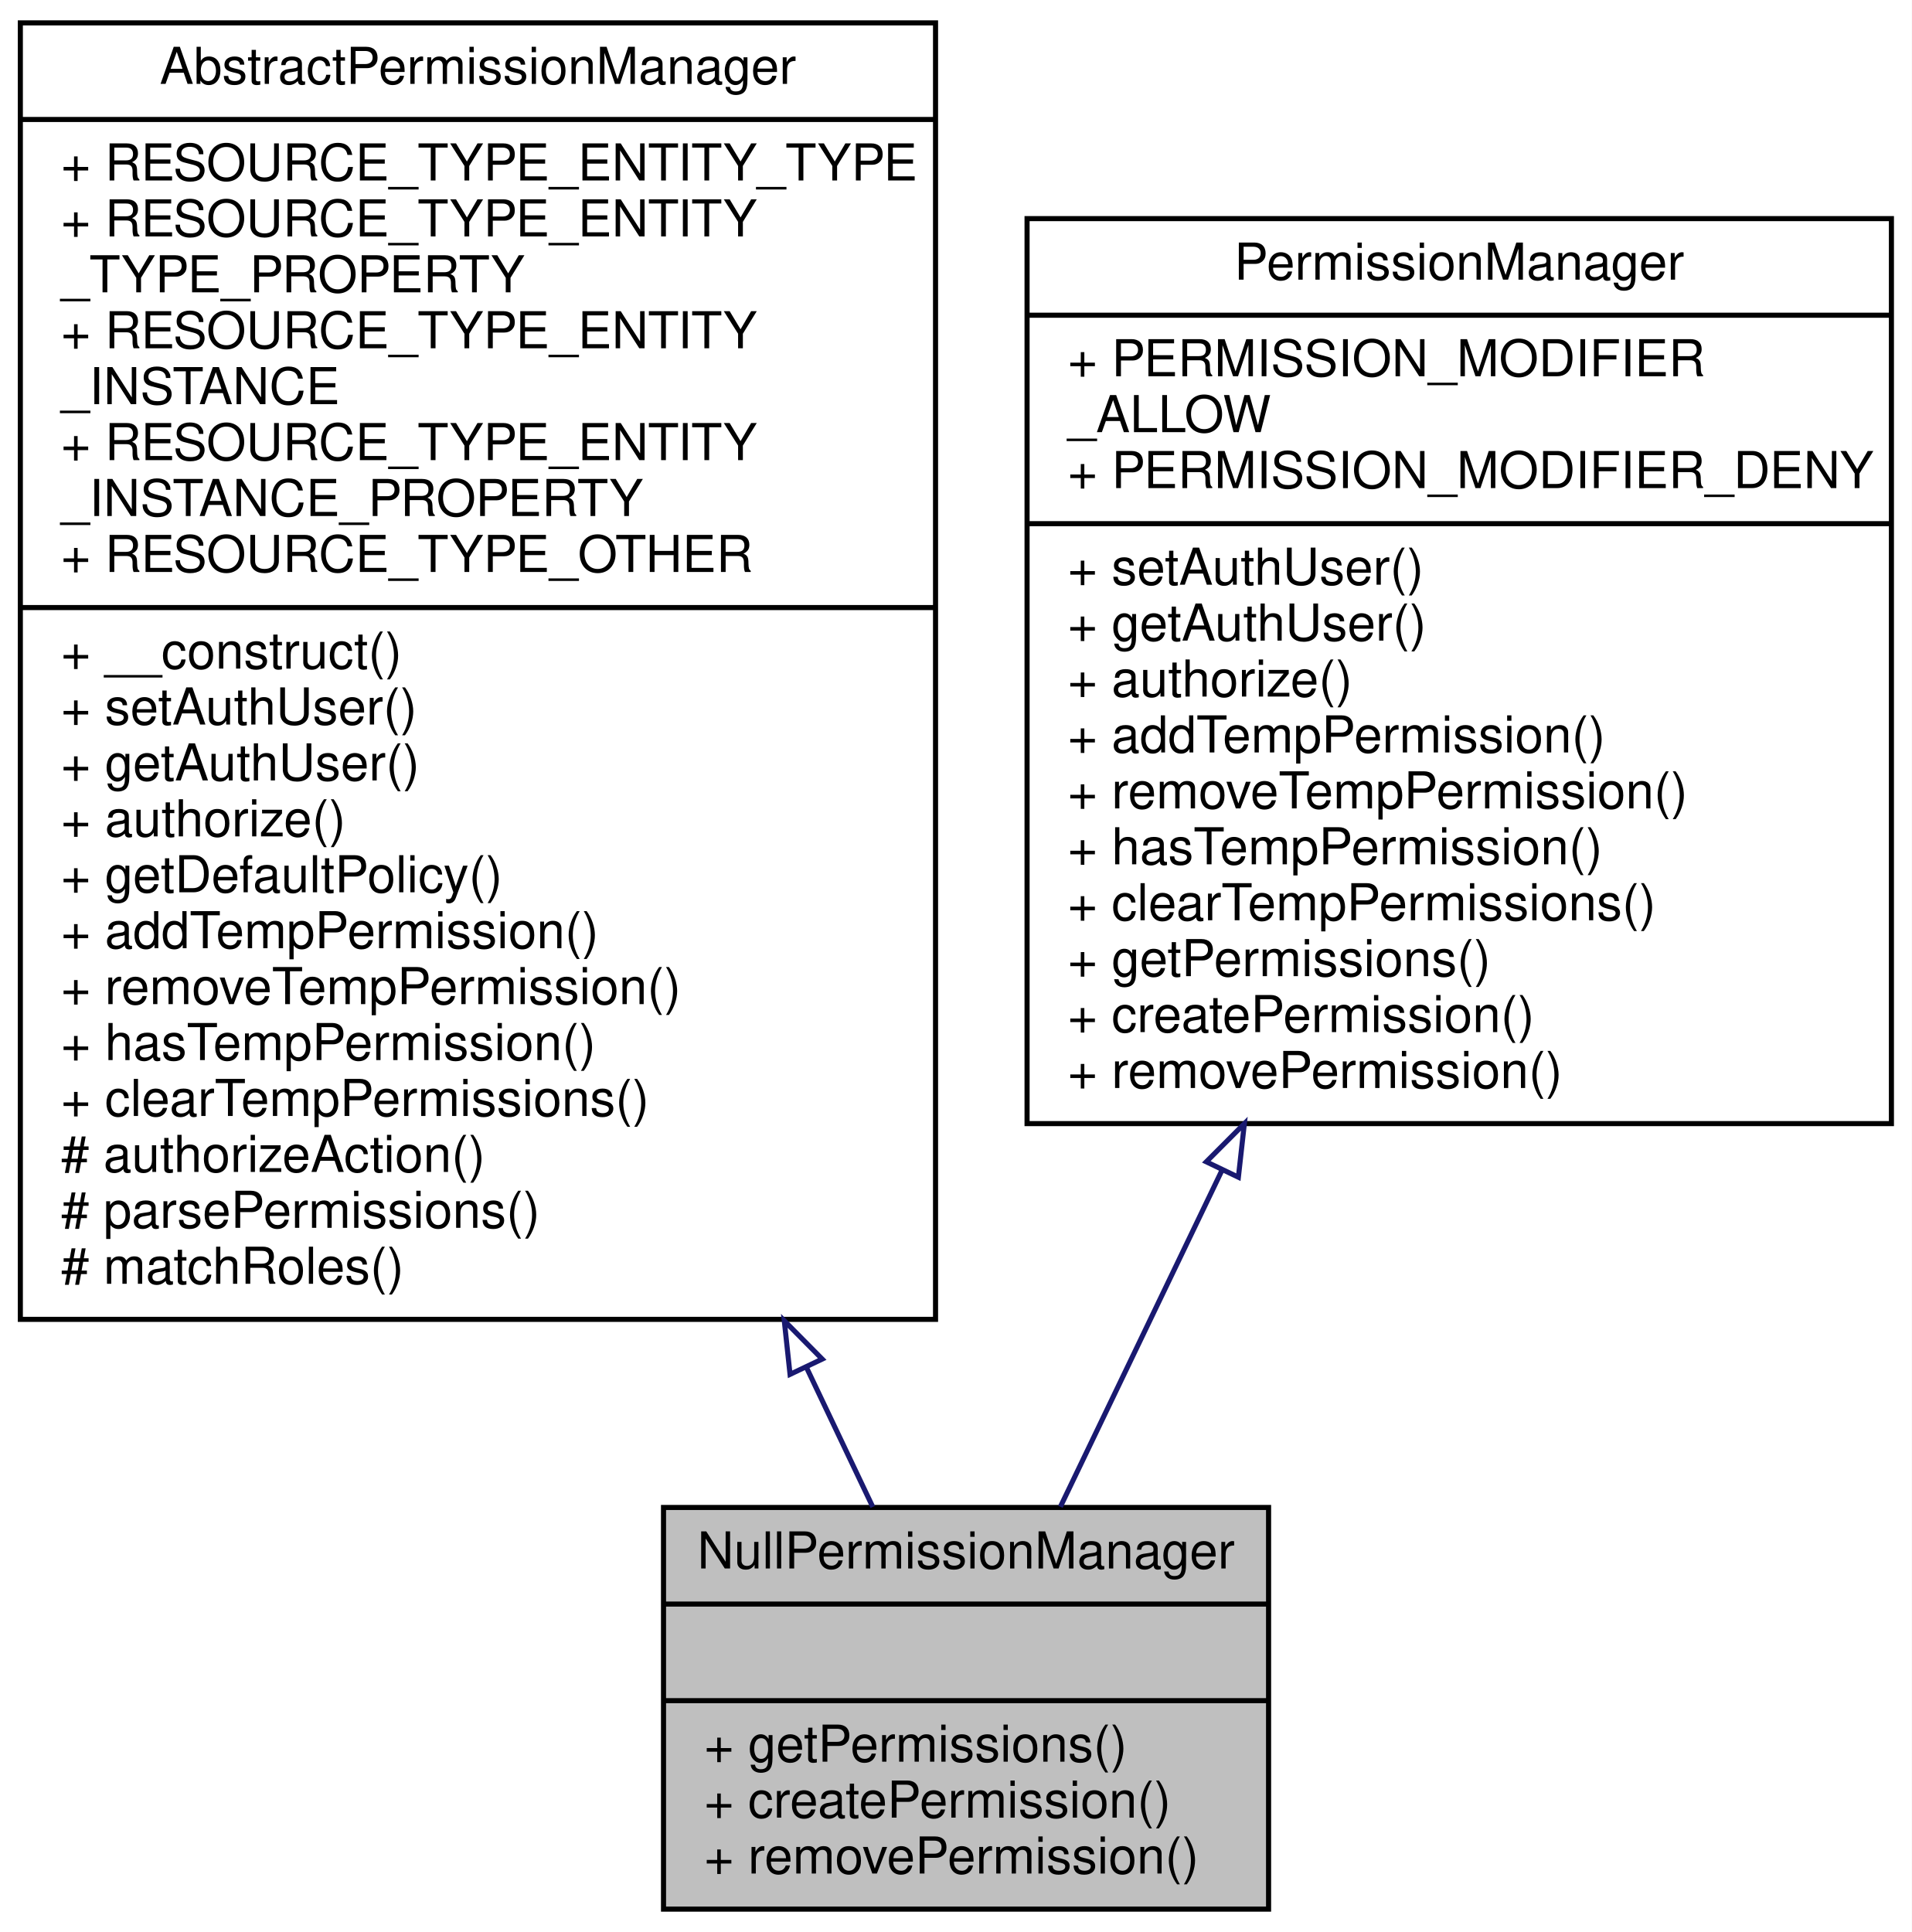
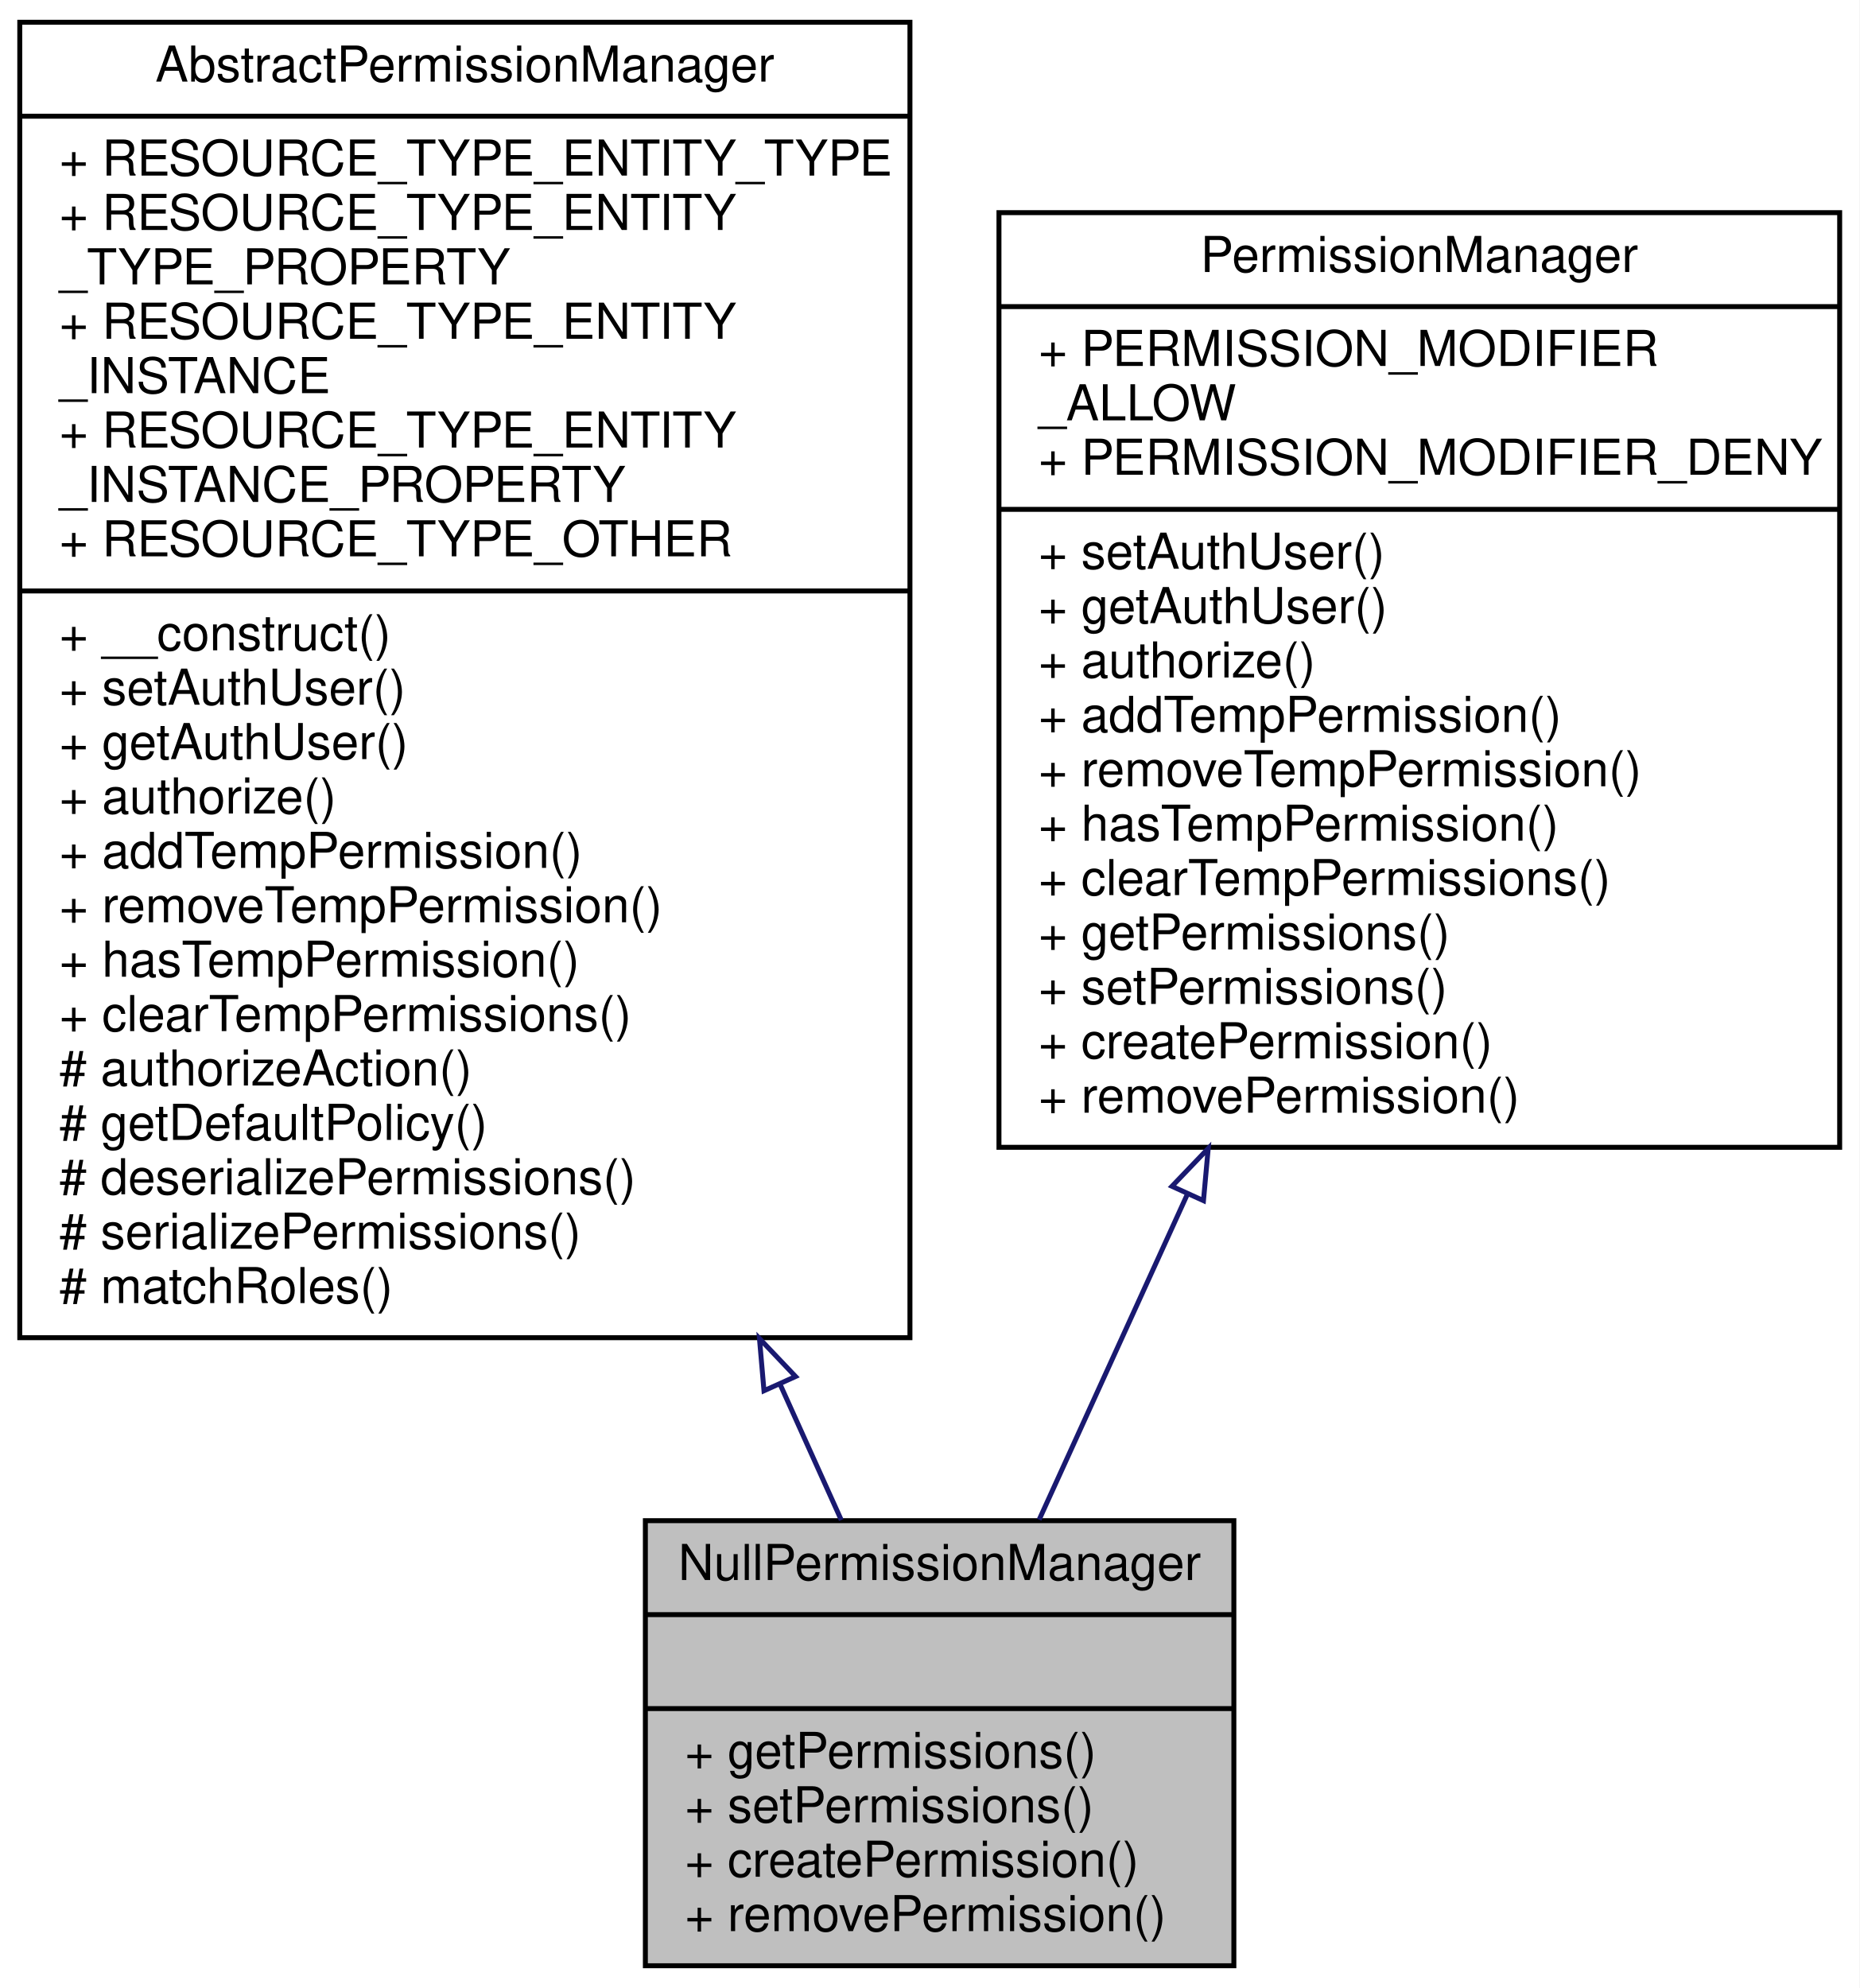
- <svg xmlns="http://www.w3.org/2000/svg" xmlns:xlink="http://www.w3.org/1999/xlink" width="376pt" height="380pt" viewBox="0.00 0.00 376.00 380.00">
-   <g id="graph0" class="graph" transform="scale(1 1) rotate(0) translate(4 376)">
-     <polygon fill="white" stroke="none" points="-4,4 -4,-376 372,-376 372,4 -4,4" />
+ <svg xmlns="http://www.w3.org/2000/svg" xmlns:xlink="http://www.w3.org/1999/xlink" width="376pt" height="402pt" viewBox="0.00 0.00 376.00 402.00">
+   <g id="graph0" class="graph" transform="scale(1 1) rotate(0) translate(4 398)">
+     <polygon fill="white" stroke="none" points="-4,4 -4,-398 372,-398 372,4 -4,4" />
    <g id="node1" class="node">
-       <polygon fill="#bfbfbf" stroke="black" points="126.5,-0.5 126.5,-79.5 245.5,-79.5 245.5,-0.5 126.5,-0.5" />
-       <text text-anchor="middle" x="186" y="-67.5" font-family="Helvetica,sans-Serif" font-size="10.00">NullPermissionManager</text>
-       <polyline fill="none" stroke="black" points="126.5,-60.5 245.5,-60.5 " />
-       <text text-anchor="middle" x="186" y="-48.5" font-family="Helvetica,sans-Serif" font-size="10.00"> </text>
-       <polyline fill="none" stroke="black" points="126.5,-41.5 245.5,-41.5 " />
-       <text text-anchor="start" x="134.5" y="-29.5" font-family="Helvetica,sans-Serif" font-size="10.00">+ getPermissions()</text>
+       <polygon fill="#bfbfbf" stroke="black" points="126.5,-0.5 126.5,-90.5 245.5,-90.5 245.5,-0.5 126.5,-0.5" />
+       <text text-anchor="middle" x="186" y="-78.5" font-family="Helvetica,sans-Serif" font-size="10.00">NullPermissionManager</text>
+       <polyline fill="none" stroke="black" points="126.5,-71.5 245.5,-71.5 " />
+       <text text-anchor="middle" x="186" y="-59.5" font-family="Helvetica,sans-Serif" font-size="10.00"> </text>
+       <polyline fill="none" stroke="black" points="126.5,-52.5 245.5,-52.5 " />
+       <text text-anchor="start" x="134.5" y="-40.5" font-family="Helvetica,sans-Serif" font-size="10.00">+ getPermissions()</text>
+       <text text-anchor="start" x="134.5" y="-29.5" font-family="Helvetica,sans-Serif" font-size="10.00">+ setPermissions()</text>
      <text text-anchor="start" x="134.5" y="-18.5" font-family="Helvetica,sans-Serif" font-size="10.00">+ createPermission()</text>
      <text text-anchor="start" x="134.5" y="-7.5" font-family="Helvetica,sans-Serif" font-size="10.00">+ removePermission()</text>
    </g>
    <g id="node2" class="node">
      <g id="a_node2">
        <a xlink:href="classwcmf_1_1lib_1_1security_1_1impl_1_1_abstract_permission_manager.html" target="_top" xlink:title="AbstractPermissionManager is the base class for concrete PermissionManager implementations. ">
-           <polygon fill="white" stroke="black" points="0,-116.5 0,-371.5 180,-371.5 180,-116.5 0,-116.5" />
-           <text text-anchor="middle" x="90" y="-359.5" font-family="Helvetica,sans-Serif" font-size="10.00">AbstractPermissionManager</text>
-           <polyline fill="none" stroke="black" points="0,-352.5 180,-352.5 " />
-           <text text-anchor="start" x="8" y="-340.5" font-family="Helvetica,sans-Serif" font-size="10.00">+ RESOURCE_TYPE_ENTITY_TYPE</text>
+           <polygon fill="white" stroke="black" points="0,-127.5 0,-393.5 180,-393.5 180,-127.5 0,-127.5" />
+           <text text-anchor="middle" x="90" y="-381.5" font-family="Helvetica,sans-Serif" font-size="10.00">AbstractPermissionManager</text>
+           <polyline fill="none" stroke="black" points="0,-374.5 180,-374.5 " />
+           <text text-anchor="start" x="8" y="-362.5" font-family="Helvetica,sans-Serif" font-size="10.00">+ RESOURCE_TYPE_ENTITY_TYPE</text>
+           <text text-anchor="start" x="8" y="-351.5" font-family="Helvetica,sans-Serif" font-size="10.00">+ RESOURCE_TYPE_ENTITY</text>
+           <text text-anchor="start" x="8" y="-340.5" font-family="Helvetica,sans-Serif" font-size="10.00">_TYPE_PROPERTY</text>
          <text text-anchor="start" x="8" y="-329.5" font-family="Helvetica,sans-Serif" font-size="10.00">+ RESOURCE_TYPE_ENTITY</text>
-           <text text-anchor="start" x="8" y="-318.5" font-family="Helvetica,sans-Serif" font-size="10.00">_TYPE_PROPERTY</text>
+           <text text-anchor="start" x="8" y="-318.5" font-family="Helvetica,sans-Serif" font-size="10.00">_INSTANCE</text>
          <text text-anchor="start" x="8" y="-307.5" font-family="Helvetica,sans-Serif" font-size="10.00">+ RESOURCE_TYPE_ENTITY</text>
-           <text text-anchor="start" x="8" y="-296.5" font-family="Helvetica,sans-Serif" font-size="10.00">_INSTANCE</text>
-           <text text-anchor="start" x="8" y="-285.5" font-family="Helvetica,sans-Serif" font-size="10.00">+ RESOURCE_TYPE_ENTITY</text>
-           <text text-anchor="start" x="8" y="-274.5" font-family="Helvetica,sans-Serif" font-size="10.00">_INSTANCE_PROPERTY</text>
-           <text text-anchor="start" x="8" y="-263.5" font-family="Helvetica,sans-Serif" font-size="10.00">+ RESOURCE_TYPE_OTHER</text>
-           <polyline fill="none" stroke="black" points="0,-256.5 180,-256.5 " />
-           <text text-anchor="start" x="8" y="-244.5" font-family="Helvetica,sans-Serif" font-size="10.00">+ __construct()</text>
-           <text text-anchor="start" x="8" y="-233.5" font-family="Helvetica,sans-Serif" font-size="10.00">+ setAuthUser()</text>
-           <text text-anchor="start" x="8" y="-222.5" font-family="Helvetica,sans-Serif" font-size="10.00">+ getAuthUser()</text>
-           <text text-anchor="start" x="8" y="-211.5" font-family="Helvetica,sans-Serif" font-size="10.00">+ authorize()</text>
-           <text text-anchor="start" x="8" y="-200.5" font-family="Helvetica,sans-Serif" font-size="10.00">+ getDefaultPolicy()</text>
-           <text text-anchor="start" x="8" y="-189.5" font-family="Helvetica,sans-Serif" font-size="10.00">+ addTempPermission()</text>
-           <text text-anchor="start" x="8" y="-178.5" font-family="Helvetica,sans-Serif" font-size="10.00">+ removeTempPermission()</text>
-           <text text-anchor="start" x="8" y="-167.5" font-family="Helvetica,sans-Serif" font-size="10.00">+ hasTempPermission()</text>
-           <text text-anchor="start" x="8" y="-156.5" font-family="Helvetica,sans-Serif" font-size="10.00">+ clearTempPermissions()</text>
-           <text text-anchor="start" x="8" y="-145.5" font-family="Helvetica,sans-Serif" font-size="10.00"># authorizeAction()</text>
-           <text text-anchor="start" x="8" y="-134.5" font-family="Helvetica,sans-Serif" font-size="10.00"># parsePermissions()</text>
-           <text text-anchor="start" x="8" y="-123.5" font-family="Helvetica,sans-Serif" font-size="10.00"># matchRoles()</text>
+           <text text-anchor="start" x="8" y="-296.5" font-family="Helvetica,sans-Serif" font-size="10.00">_INSTANCE_PROPERTY</text>
+           <text text-anchor="start" x="8" y="-285.5" font-family="Helvetica,sans-Serif" font-size="10.00">+ RESOURCE_TYPE_OTHER</text>
+           <polyline fill="none" stroke="black" points="0,-278.5 180,-278.5 " />
+           <text text-anchor="start" x="8" y="-266.5" font-family="Helvetica,sans-Serif" font-size="10.00">+ __construct()</text>
+           <text text-anchor="start" x="8" y="-255.5" font-family="Helvetica,sans-Serif" font-size="10.00">+ setAuthUser()</text>
+           <text text-anchor="start" x="8" y="-244.5" font-family="Helvetica,sans-Serif" font-size="10.00">+ getAuthUser()</text>
+           <text text-anchor="start" x="8" y="-233.5" font-family="Helvetica,sans-Serif" font-size="10.00">+ authorize()</text>
+           <text text-anchor="start" x="8" y="-222.5" font-family="Helvetica,sans-Serif" font-size="10.00">+ addTempPermission()</text>
+           <text text-anchor="start" x="8" y="-211.5" font-family="Helvetica,sans-Serif" font-size="10.00">+ removeTempPermission()</text>
+           <text text-anchor="start" x="8" y="-200.5" font-family="Helvetica,sans-Serif" font-size="10.00">+ hasTempPermission()</text>
+           <text text-anchor="start" x="8" y="-189.5" font-family="Helvetica,sans-Serif" font-size="10.00">+ clearTempPermissions()</text>
+           <text text-anchor="start" x="8" y="-178.5" font-family="Helvetica,sans-Serif" font-size="10.00"># authorizeAction()</text>
+           <text text-anchor="start" x="8" y="-167.5" font-family="Helvetica,sans-Serif" font-size="10.00"># getDefaultPolicy()</text>
+           <text text-anchor="start" x="8" y="-156.5" font-family="Helvetica,sans-Serif" font-size="10.00"># deserializePermissions()</text>
+           <text text-anchor="start" x="8" y="-145.5" font-family="Helvetica,sans-Serif" font-size="10.00"># serializePermissions()</text>
+           <text text-anchor="start" x="8" y="-134.5" font-family="Helvetica,sans-Serif" font-size="10.00"># matchRoles()</text>
        </a>
      </g>
    </g>
    <g id="edge1" class="edge">
-       <path fill="none" stroke="midnightblue" d="M154.595,-107.081C159.257,-97.272 163.68,-87.965 167.657,-79.597" />
-       <polygon fill="none" stroke="midnightblue" points="151.384,-105.683 150.253,-116.217 157.707,-108.688 151.384,-105.683" />
+       <path fill="none" stroke="midnightblue" d="M153.8,-117.944C158.155,-108.281 162.315,-99.05 166.113,-90.625" />
+       <polygon fill="none" stroke="midnightblue" points="150.488,-116.775 149.57,-127.33 156.87,-119.651 150.488,-116.775" />
    </g>
    <g id="node3" class="node">
      <g id="a_node3">
        <a xlink:href="interfacewcmf_1_1lib_1_1security_1_1_permission_manager.html" target="_top" xlink:title="PermissionManager implementations are used to handle all authorization requests. ">
-           <polygon fill="white" stroke="black" points="198,-155 198,-333 368,-333 368,-155 198,-155" />
-           <text text-anchor="middle" x="283" y="-321" font-family="Helvetica,sans-Serif" font-size="10.00">PermissionManager</text>
-           <polyline fill="none" stroke="black" points="198,-314 368,-314 " />
-           <text text-anchor="start" x="206" y="-302" font-family="Helvetica,sans-Serif" font-size="10.00">+ PERMISSION_MODIFIER</text>
-           <text text-anchor="start" x="206" y="-291" font-family="Helvetica,sans-Serif" font-size="10.00">_ALLOW</text>
-           <text text-anchor="start" x="206" y="-280" font-family="Helvetica,sans-Serif" font-size="10.00">+ PERMISSION_MODIFIER_DENY</text>
-           <polyline fill="none" stroke="black" points="198,-273 368,-273 " />
-           <text text-anchor="start" x="206" y="-261" font-family="Helvetica,sans-Serif" font-size="10.00">+ setAuthUser()</text>
-           <text text-anchor="start" x="206" y="-250" font-family="Helvetica,sans-Serif" font-size="10.00">+ getAuthUser()</text>
-           <text text-anchor="start" x="206" y="-239" font-family="Helvetica,sans-Serif" font-size="10.00">+ authorize()</text>
-           <text text-anchor="start" x="206" y="-228" font-family="Helvetica,sans-Serif" font-size="10.00">+ addTempPermission()</text>
-           <text text-anchor="start" x="206" y="-217" font-family="Helvetica,sans-Serif" font-size="10.00">+ removeTempPermission()</text>
-           <text text-anchor="start" x="206" y="-206" font-family="Helvetica,sans-Serif" font-size="10.00">+ hasTempPermission()</text>
-           <text text-anchor="start" x="206" y="-195" font-family="Helvetica,sans-Serif" font-size="10.00">+ clearTempPermissions()</text>
-           <text text-anchor="start" x="206" y="-184" font-family="Helvetica,sans-Serif" font-size="10.00">+ getPermissions()</text>
-           <text text-anchor="start" x="206" y="-173" font-family="Helvetica,sans-Serif" font-size="10.00">+ createPermission()</text>
-           <text text-anchor="start" x="206" y="-162" font-family="Helvetica,sans-Serif" font-size="10.00">+ removePermission()</text>
+           <polygon fill="white" stroke="black" points="198,-166 198,-355 368,-355 368,-166 198,-166" />
+           <text text-anchor="middle" x="283" y="-343" font-family="Helvetica,sans-Serif" font-size="10.00">PermissionManager</text>
+           <polyline fill="none" stroke="black" points="198,-336 368,-336 " />
+           <text text-anchor="start" x="206" y="-324" font-family="Helvetica,sans-Serif" font-size="10.00">+ PERMISSION_MODIFIER</text>
+           <text text-anchor="start" x="206" y="-313" font-family="Helvetica,sans-Serif" font-size="10.00">_ALLOW</text>
+           <text text-anchor="start" x="206" y="-302" font-family="Helvetica,sans-Serif" font-size="10.00">+ PERMISSION_MODIFIER_DENY</text>
+           <polyline fill="none" stroke="black" points="198,-295 368,-295 " />
+           <text text-anchor="start" x="206" y="-283" font-family="Helvetica,sans-Serif" font-size="10.00">+ setAuthUser()</text>
+           <text text-anchor="start" x="206" y="-272" font-family="Helvetica,sans-Serif" font-size="10.00">+ getAuthUser()</text>
+           <text text-anchor="start" x="206" y="-261" font-family="Helvetica,sans-Serif" font-size="10.00">+ authorize()</text>
+           <text text-anchor="start" x="206" y="-250" font-family="Helvetica,sans-Serif" font-size="10.00">+ addTempPermission()</text>
+           <text text-anchor="start" x="206" y="-239" font-family="Helvetica,sans-Serif" font-size="10.00">+ removeTempPermission()</text>
+           <text text-anchor="start" x="206" y="-228" font-family="Helvetica,sans-Serif" font-size="10.00">+ hasTempPermission()</text>
+           <text text-anchor="start" x="206" y="-217" font-family="Helvetica,sans-Serif" font-size="10.00">+ clearTempPermissions()</text>
+           <text text-anchor="start" x="206" y="-206" font-family="Helvetica,sans-Serif" font-size="10.00">+ getPermissions()</text>
+           <text text-anchor="start" x="206" y="-195" font-family="Helvetica,sans-Serif" font-size="10.00">+ setPermissions()</text>
+           <text text-anchor="start" x="206" y="-184" font-family="Helvetica,sans-Serif" font-size="10.00">+ createPermission()</text>
+           <text text-anchor="start" x="206" y="-173" font-family="Helvetica,sans-Serif" font-size="10.00">+ removePermission()</text>
        </a>
      </g>
    </g>
    <g id="edge2" class="edge">
-       <path fill="none" stroke="midnightblue" d="M236.267,-145.68C225.013,-122.244 213.632,-98.543 204.552,-79.634" />
-       <polygon fill="none" stroke="midnightblue" points="233.253,-147.488 240.737,-154.987 239.563,-144.458 233.253,-147.488" />
+       <path fill="none" stroke="midnightblue" d="M236.117,-156.551C225.555,-133.357 214.89,-109.938 206.129,-90.701" />
+       <polygon fill="none" stroke="midnightblue" points="232.983,-158.115 240.313,-165.765 239.354,-155.214 232.983,-158.115" />
    </g>
  </g>
</svg>
